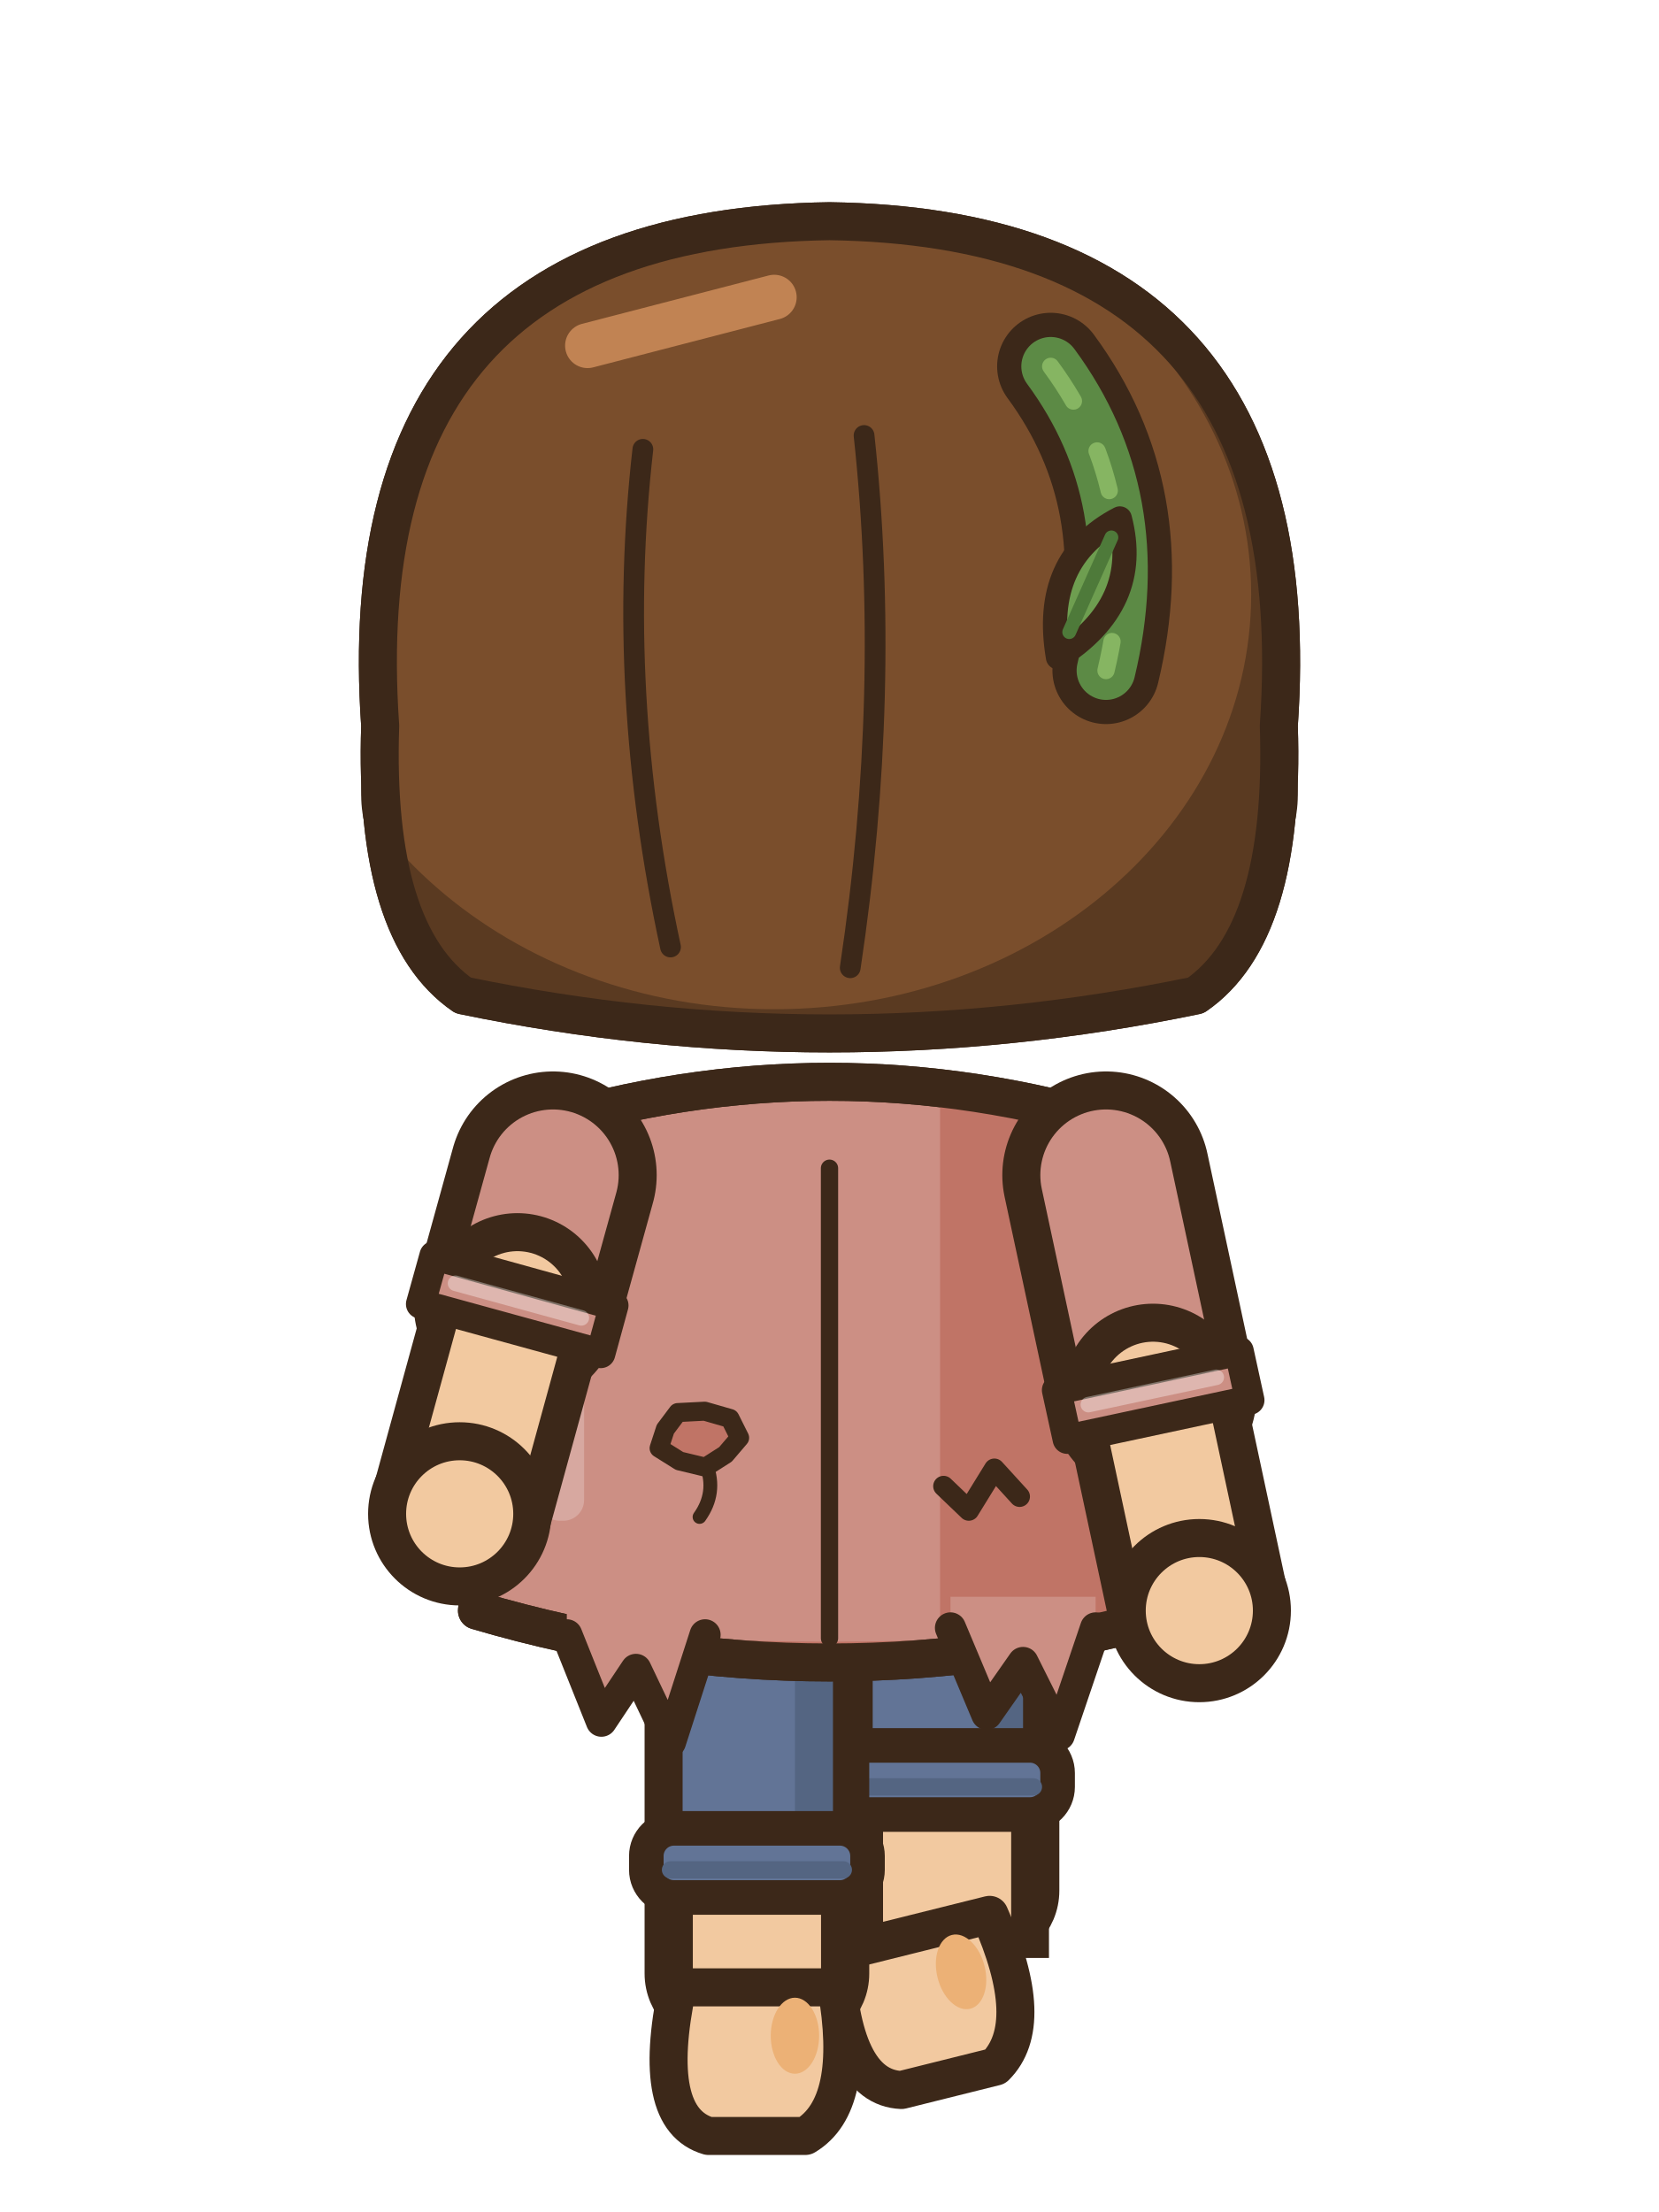
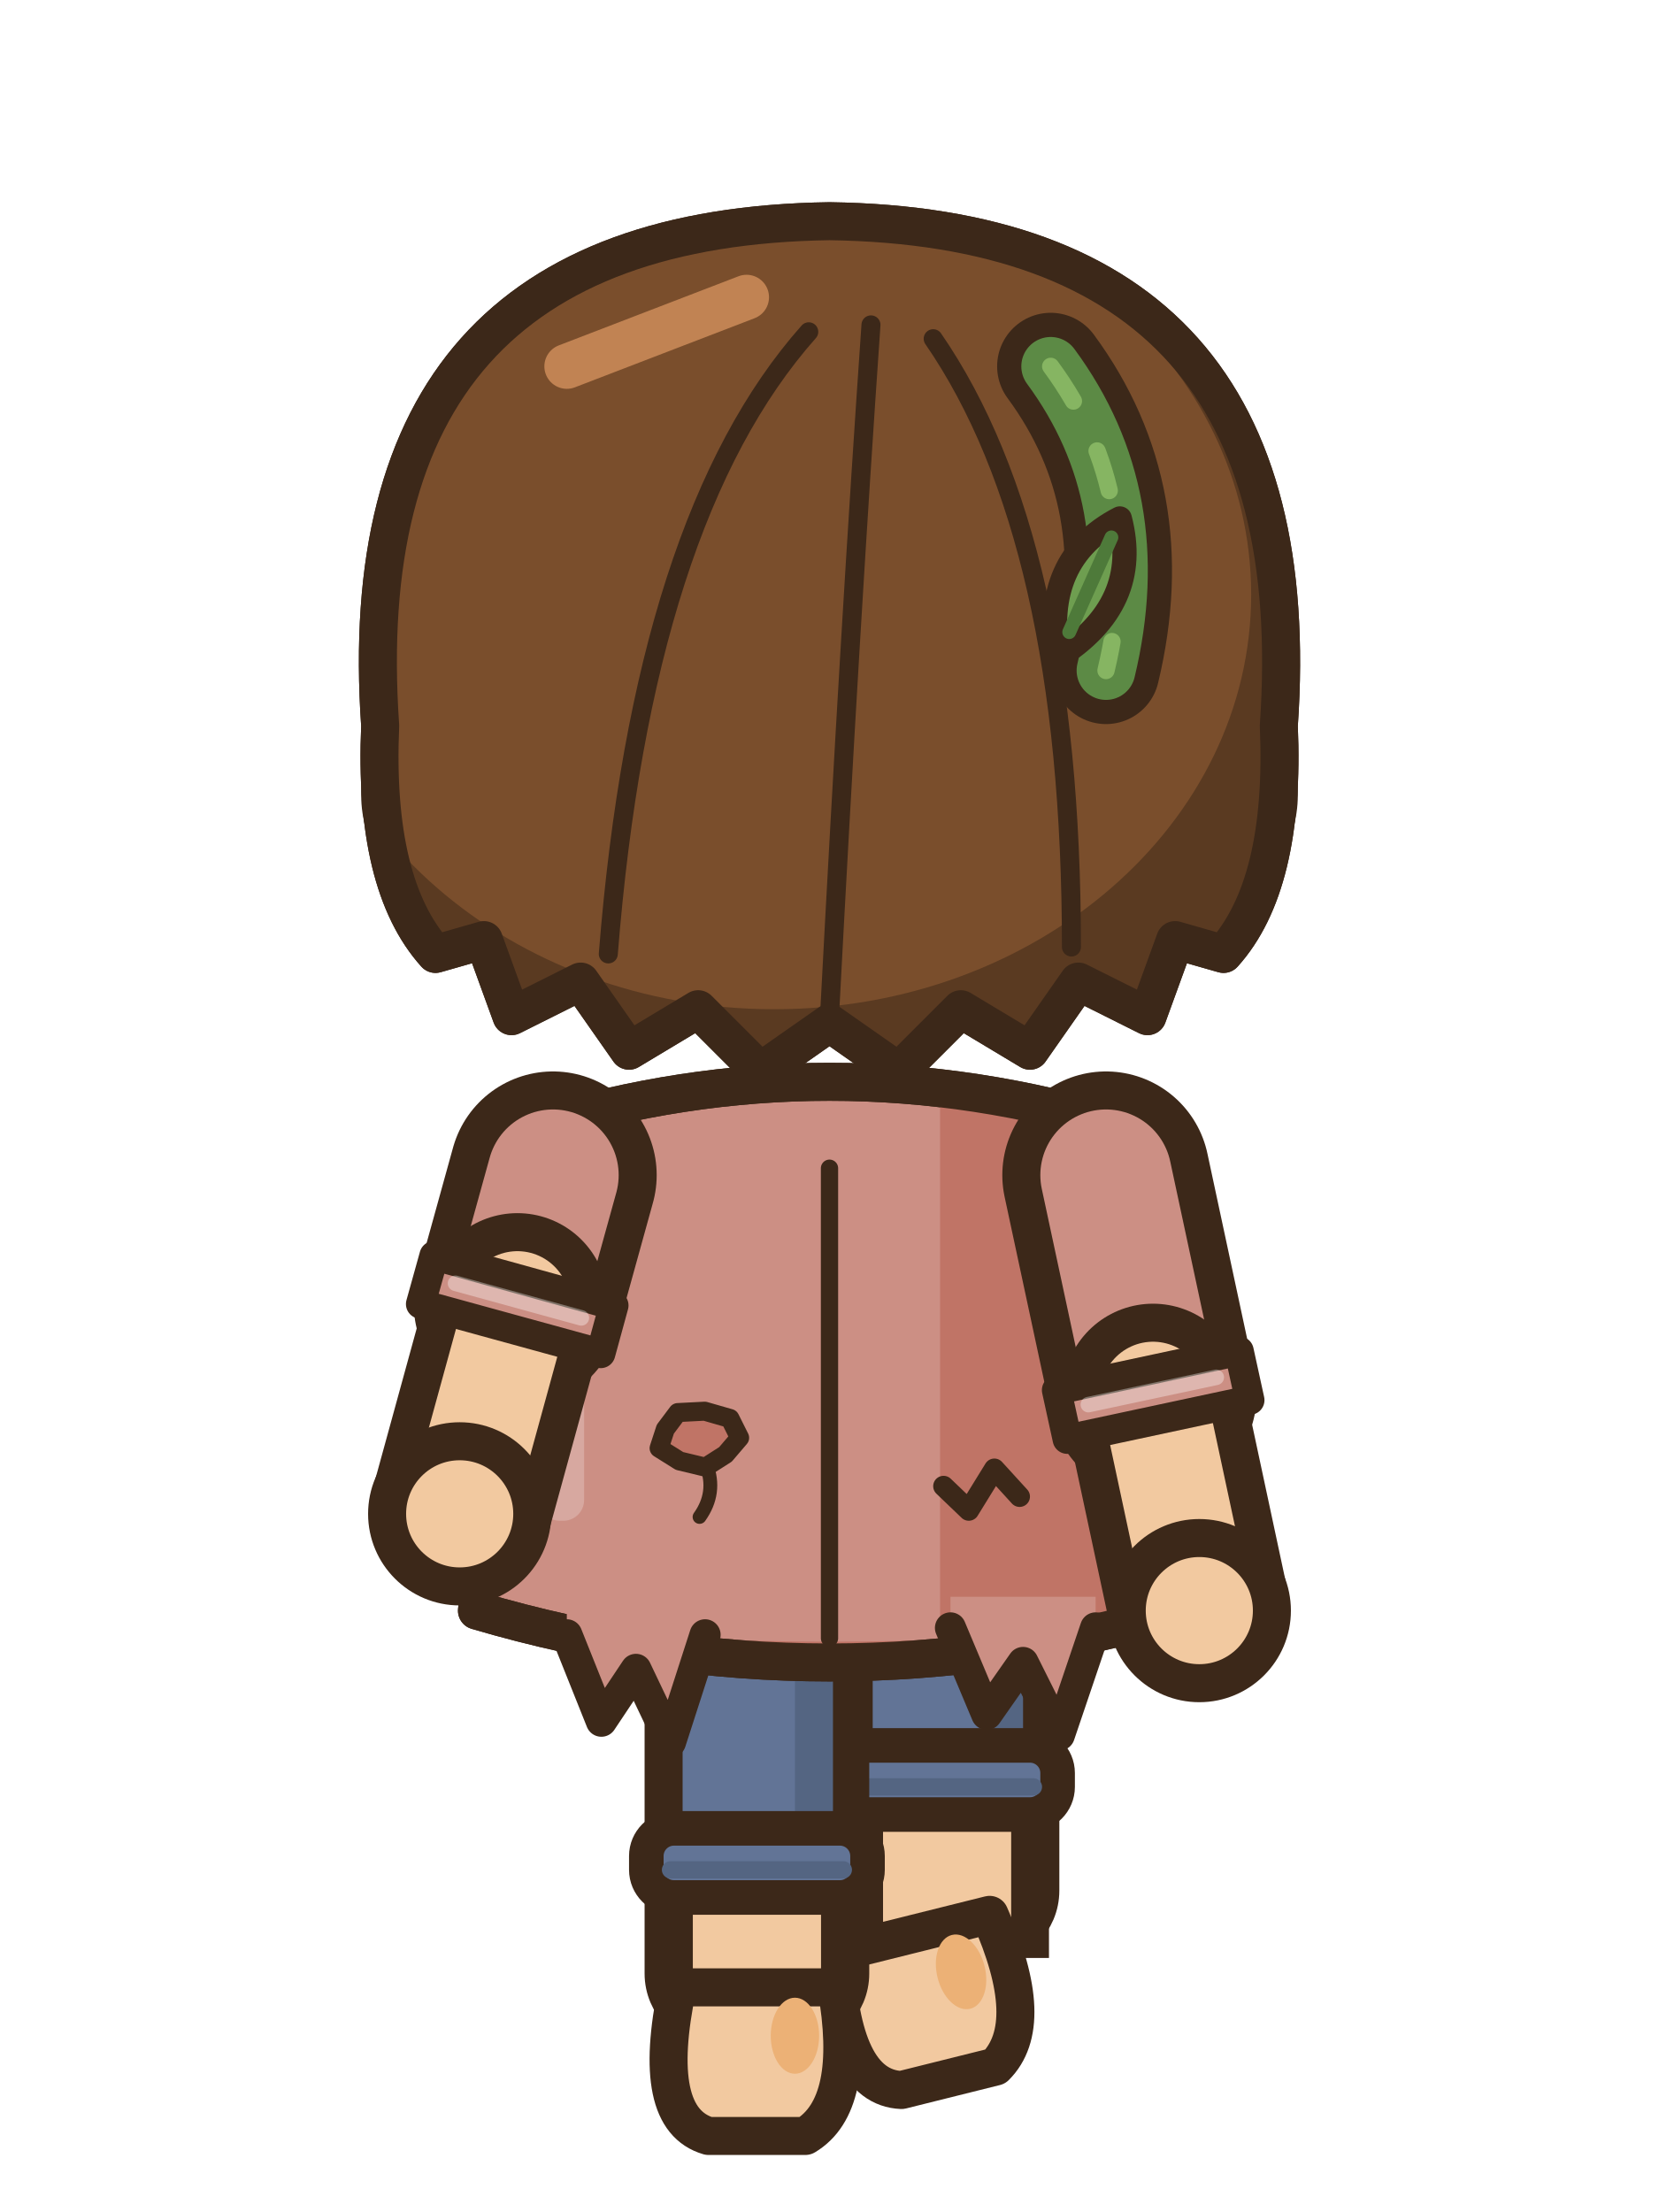
<svg xmlns="http://www.w3.org/2000/svg" width="48" height="64" viewBox="0 0 48 64">
  <g transform="translate(0 0)">
    <rect x="24.7" y="44.5" width="5.4" height="11.8" rx="1.6" fill="#627496" stroke="#3C2819" stroke-width="1.1" stroke-linejoin="round" stroke-linecap="round" />
    <rect x="28.5" y="45.1" width="1.1" height="10.2" rx="0.5" fill="#546582" />
    <rect x="25" y="51.9" width="4.8" height="4.2" fill="#F2C9A0" stroke="#3C2819" stroke-width="1.1" />
    <rect x="25.55" y="52.5" width="3.7" height="3.8" fill="#F2C9A0" />
    <g transform="rotate(-14 30.4 59.6)">
      <path d="M25.1,55.1 L29.7,55.1 Q30.3,58.5 28.8,59.4 L26,59.4 Q24.3,58.9 25.1,55.1 Z" fill="#F2C9A0" stroke="#3C2819" stroke-width="1.1" stroke-linejoin="round" stroke-linecap="round" />
      <ellipse cx="28.5" cy="56.5" rx="0.7" ry="1.1" fill="#ECB176" stroke="none" />
    </g>
    <rect x="24.2" y="50.5" width="6.4" height="2" rx="0.8" fill="#627496" stroke="#3C2819" stroke-width="1" />
    <line x1="24.9" y1="51.7" x2="29.9" y2="51.7" stroke="#546582" stroke-width="0.5" stroke-linecap="round" />
    <rect x="19.2" y="44.5" width="5.4" height="14.2" rx="1.6" fill="#627496" stroke="#3C2819" stroke-width="1.1" stroke-linejoin="round" stroke-linecap="round" />
    <rect x="23" y="45.1" width="1.1" height="12.6" rx="0.5" fill="#546582" />
    <rect x="19.5" y="54.3" width="4.8" height="4.2" fill="#F2C9A0" stroke="#3C2819" stroke-width="1.1" />
    <rect x="20.05" y="54.9" width="3.7" height="3.8" fill="#F2C9A0" />
    <path d="M19.6,57.5 L24.2,57.5 Q24.8,60.9 23.3,61.8 L20.5,61.8 Q18.8,61.3 19.6,57.5 Z" fill="#F2C9A0" stroke="#3C2819" stroke-width="1.1" stroke-linejoin="round" stroke-linecap="round" />
    <ellipse cx="23" cy="58.9" rx="0.7" ry="1.1" fill="#ECB176" stroke="none" />
    <rect x="18.7" y="52.9" width="6.4" height="2" rx="0.8" fill="#627496" stroke="#3C2819" stroke-width="1" />
    <line x1="19.4" y1="54.1" x2="24.4" y2="54.1" stroke="#546582" stroke-width="0.5" stroke-linecap="round" />
    <path d="M15.5,32.6 Q24,30 32.5,32.6 Q33.35,39.6 34.2,46.6 Q24,49.6 13.8,46.6 Q14.65,39.6 15.5,32.6 Z" fill="#CC8F84" stroke="#3C2819" stroke-width="1.1" stroke-linejoin="round" stroke-linecap="round" />
    <clipPath id="a0nnnemarche0t">
      <path d="M15.5,32.6 Q24,30 32.5,32.6 Q33.35,39.6 34.2,46.6 Q24,49.6 13.8,46.6 Q14.65,39.6 15.5,32.6 Z" />
    </clipPath>
    <g clip-path="url(#a0nnnemarche0t)">
      <rect x="27.2" y="30" width="14" height="22" fill="#C07466" />
      <path d="M8,46 Q24,49 40,46 L40,52 L8,52 Z" fill="#C07466" />
      <rect x="15.6" y="34" width="1.3" height="10" rx="0.6" fill="#D7A8A0" />
    </g>
    <path d="M15.5,32.6 Q24,30 32.5,32.6 Q33.35,39.6 34.2,46.6 Q24,49.6 13.8,46.6 Q14.65,39.6 15.5,32.6 Z" fill="none" stroke="#3C2819" stroke-width="1.1" stroke-linejoin="round" stroke-linecap="round" />
    <path d="M24,33.8 L24,47.4" fill="none" stroke="#3C2819" stroke-width="0.5" stroke-linejoin="round" stroke-linecap="round" />
    <path d="M21.4,41.6 L20.99,42.08 L20.41,42.45 L19.66,42.27 L19.07,41.9 L19.25,41.35 L19.61,40.87 L20.39,40.83 L21.12,41.04 Z" fill="#C07466" stroke="#3C2819" stroke-width="0.55" stroke-linejoin="round" />
    <path d="M20.44,42.39 q0.3,0.8 -0.2,1.5" fill="none" stroke="#3C2819" stroke-width="0.4" stroke-linecap="round" />
    <path d="M27.3,43 L28.03,43.7 L28.77,42.5 L29.5,43.3" fill="none" stroke="#3C2819" stroke-width="0.6" stroke-linecap="round" stroke-linejoin="round" />
    <path d="M16.4,46.4 L16.4,47.3 L17.4,49.8 L18.4,48.3 L19.4,50.4 L20.4,47.3 L20.4,46.4 Z" fill="#CC8F84" />
    <path d="M16.4,47.3 L17.4,49.8 L18.4,48.3 L19.4,50.4 L20.4,47.3" fill="none" stroke="#3C2819" stroke-width="0.9" stroke-linejoin="round" stroke-linecap="round" />
    <path d="M27.5,46.2 L27.5,47.1 L28.55,49.6 L29.6,48.1 L30.65,50.2 L31.7,47.1 L31.7,46.2 Z" fill="#CC8F84" />
    <path d="M27.5,47.1 L28.55,49.6 L29.6,48.1 L30.65,50.2 L31.7,47.1" fill="none" stroke="#3C2819" stroke-width="0.9" stroke-linejoin="round" stroke-linecap="round" />
    <path d="M32,34 L33.36,40.34" fill="none" stroke="#3C2819" stroke-width="6" stroke-linecap="round" stroke-linejoin="round" />
    <path d="M32,34 L33.36,40.34" fill="none" stroke="#CC8F84" stroke-width="3.8" stroke-linecap="round" stroke-linejoin="round" />
    <path d="M33.36,40.34 L34.7,46.6" fill="none" stroke="#3C2819" stroke-width="5.24" stroke-linecap="round" stroke-linejoin="round" />
    <path d="M33.36,40.34 L34.7,46.6" fill="none" stroke="#F2C9A0" stroke-width="3.04" stroke-linecap="round" stroke-linejoin="round" />
    <path d="M30.57,40.22 L30.88,41.64 L36.16,40.51 L35.85,39.09 Z" fill="#CC8F84" stroke="#3C2819" stroke-width="0.85" stroke-linejoin="round" />
    <line x1="31.49" y1="40.64" x2="35.19" y2="39.85" stroke="rgba(255,255,255,.35)" stroke-width="0.45" stroke-linecap="round" />
    <ellipse cx="34.7" cy="46.6" rx="2.1" ry="2.1" fill="#F2C9A0" stroke="#3C2819" stroke-width="1.1" stroke-linejoin="round" stroke-linecap="round" />
    <path d="M16,34 L14.97,37.72" fill="none" stroke="#3C2819" stroke-width="6" stroke-linecap="round" stroke-linejoin="round" />
    <path d="M16,34 L14.97,37.72" fill="none" stroke="#CC8F84" stroke-width="3.8" stroke-linecap="round" stroke-linejoin="round" />
    <path d="M14.97,37.72 L13.3,43.8" fill="none" stroke="#3C2819" stroke-width="5.24" stroke-linecap="round" stroke-linejoin="round" />
    <path d="M14.97,37.72 L13.3,43.8" fill="none" stroke="#F2C9A0" stroke-width="3.04" stroke-linecap="round" stroke-linejoin="round" />
    <path d="M12.56,36.33 L12.17,37.73 L17.38,39.16 L17.76,37.77 Z" fill="#CC8F84" stroke="#3C2819" stroke-width="0.85" stroke-linejoin="round" />
    <line x1="13.18" y1="37.13" x2="16.82" y2="38.13" stroke="rgba(255,255,255,.35)" stroke-width="0.45" stroke-linecap="round" />
    <ellipse cx="13.3" cy="43.8" rx="2.1" ry="2.1" fill="#F2C9A0" stroke="#3C2819" stroke-width="1.1" stroke-linejoin="round" stroke-linecap="round" />
    <ellipse cx="12.6" cy="23" rx="1.6" ry="2.2" fill="#F2C9A0" stroke="#3C2819" stroke-width="1.1" stroke-linejoin="round" stroke-linecap="round" />
    <ellipse cx="35.4" cy="23" rx="1.6" ry="2.2" fill="#F2C9A0" stroke="#3C2819" stroke-width="1.1" stroke-linejoin="round" stroke-linecap="round" />
-     <path d="M11,21 Q10,6.6 24,6.4 Q38,6.6 37,21 Q37.2,27 34.6,28.8 Q24,31 13.4,28.8 Q10.8,27 11,21 Z" fill="#7A4E2C" stroke="#3C2819" stroke-width="1.1" stroke-linejoin="round" stroke-linecap="round" />
+     <path d="M11,21 Q10,6.6 24,6.4 Q38,6.6 37,21 Q37.2,25.6 35.4,27.6 L34,27.2 L33.2,29.4 L31.2,28.4 L29.8,30.4 L27.8,29.2 L26,31 L24,29.6 L22,31 L20.2,29.2 L18.2,30.4 L16.8,28.4 L14.8,29.4 L14,27.2 L12.6,27.6 Q10.8,25.6 11,21 Z" fill="#7A4E2C" stroke="#3C2819" stroke-width="1.1" stroke-linejoin="round" stroke-linecap="round" />
    <clipPath id="a0nnnemarche0h">
-       <path d="M11,21 Q10,6.6 24,6.4 Q38,6.6 37,21 Q37.2,27 34.6,28.8 Q24,31 13.4,28.8 Q10.8,27 11,21 Z" />
+       <path d="M11,21 Q10,6.6 24,6.4 Q38,6.6 37,21 Q37.2,25.6 35.4,27.6 L34,27.2 L33.2,29.4 L31.2,28.4 L29.8,30.4 L27.8,29.2 L26,31 L24,29.6 L22,31 L20.2,29.2 L18.2,30.4 L16.8,28.4 L14.8,29.4 L14,27.2 L12.6,27.6 Q10.8,25.6 11,21 Z" />
    </clipPath>
    <g clip-path="url(#a0nnnemarche0h)">
-       <rect x="8" y="4" width="34" height="32" fill="#5A3A21" />
+       <rect x="8" y="4" width="34" height="40" fill="#5A3A21" />
      <ellipse cx="22.4" cy="17.2" rx="13.8" ry="12" fill="#7A4E2C" />
    </g>
-     <path d="M11,21 Q10,6.6 24,6.4 Q38,6.6 37,21 Q37.2,27 34.6,28.8 Q24,31 13.4,28.8 Q10.8,27 11,21 Z" fill="none" stroke="#3C2819" stroke-width="1.1" stroke-linejoin="round" stroke-linecap="round" />
-     <path d="M18.6,13 Q17.8,20 19.4,27.4" fill="none" stroke="#3C2819" stroke-width="0.6" stroke-linejoin="round" stroke-linecap="round" />
-     <path d="M25,12.6 Q25.8,20 24.6,28" fill="none" stroke="#3C2819" stroke-width="0.6" stroke-linejoin="round" stroke-linecap="round" />
-     <line x1="17" y1="10" x2="22.4" y2="8.6" stroke="#C18353" stroke-width="1.3" stroke-linecap="round" />
+     <path d="M11,21 Q10,6.6 24,6.4 Q38,6.6 37,21 Q37.2,25.6 35.4,27.6 L34,27.2 L33.2,29.4 L31.2,28.4 L29.8,30.4 L27.8,29.2 L26,31 L24,29.6 L22,31 L20.2,29.2 L18.2,30.4 L16.8,28.4 L14.8,29.4 L14,27.2 L12.6,27.6 Q10.8,25.6 11,21 Z" fill="none" stroke="#3C2819" stroke-width="1.1" stroke-linejoin="round" stroke-linecap="round" />
+     <path d="M23.4,9.6 Q18.6,15 17.6,27.6 M25.2,9.4 Q24.6,18 24,29.4 M27,9.8 Q31,15.6 31,27.4" fill="none" stroke="#3C2819" stroke-width="0.55" stroke-linejoin="round" stroke-linecap="round" />
+     <line x1="16.4" y1="10.6" x2="21.6" y2="8.6" stroke="#C18353" stroke-width="1.3" stroke-linecap="round" />
    <path d="M30.4,10.6 Q33.2,14.4 32,19.4" fill="none" stroke="#3C2819" stroke-width="3.1" stroke-linecap="round" stroke-linejoin="round" />
    <path d="M30.4,10.6 Q33.2,14.4 32,19.4" fill="none" stroke="#5C8A45" stroke-width="1.7" stroke-linecap="round" stroke-linejoin="round" />
    <path d="M30.4,10.6 Q33.2,14.4 32,19.4" fill="none" stroke="#86B562" stroke-width="0.5" stroke-linecap="round" stroke-dasharray="1.2 1.6" />
    <g transform="translate(32.4 15) rotate(24)">
      <path d="M0,0 Q1.6,2 0,4.4 Q-1.6,2 0,0 Z" fill="#6E9E50" stroke="#3C2819" stroke-width="0.7" stroke-linejoin="round" stroke-linecap="round" />
      <line x1="0" y1="0.6" x2="0" y2="3.6" stroke="#4E7A3A" stroke-width="0.4" stroke-linecap="round" />
    </g>
  </g>
</svg>
